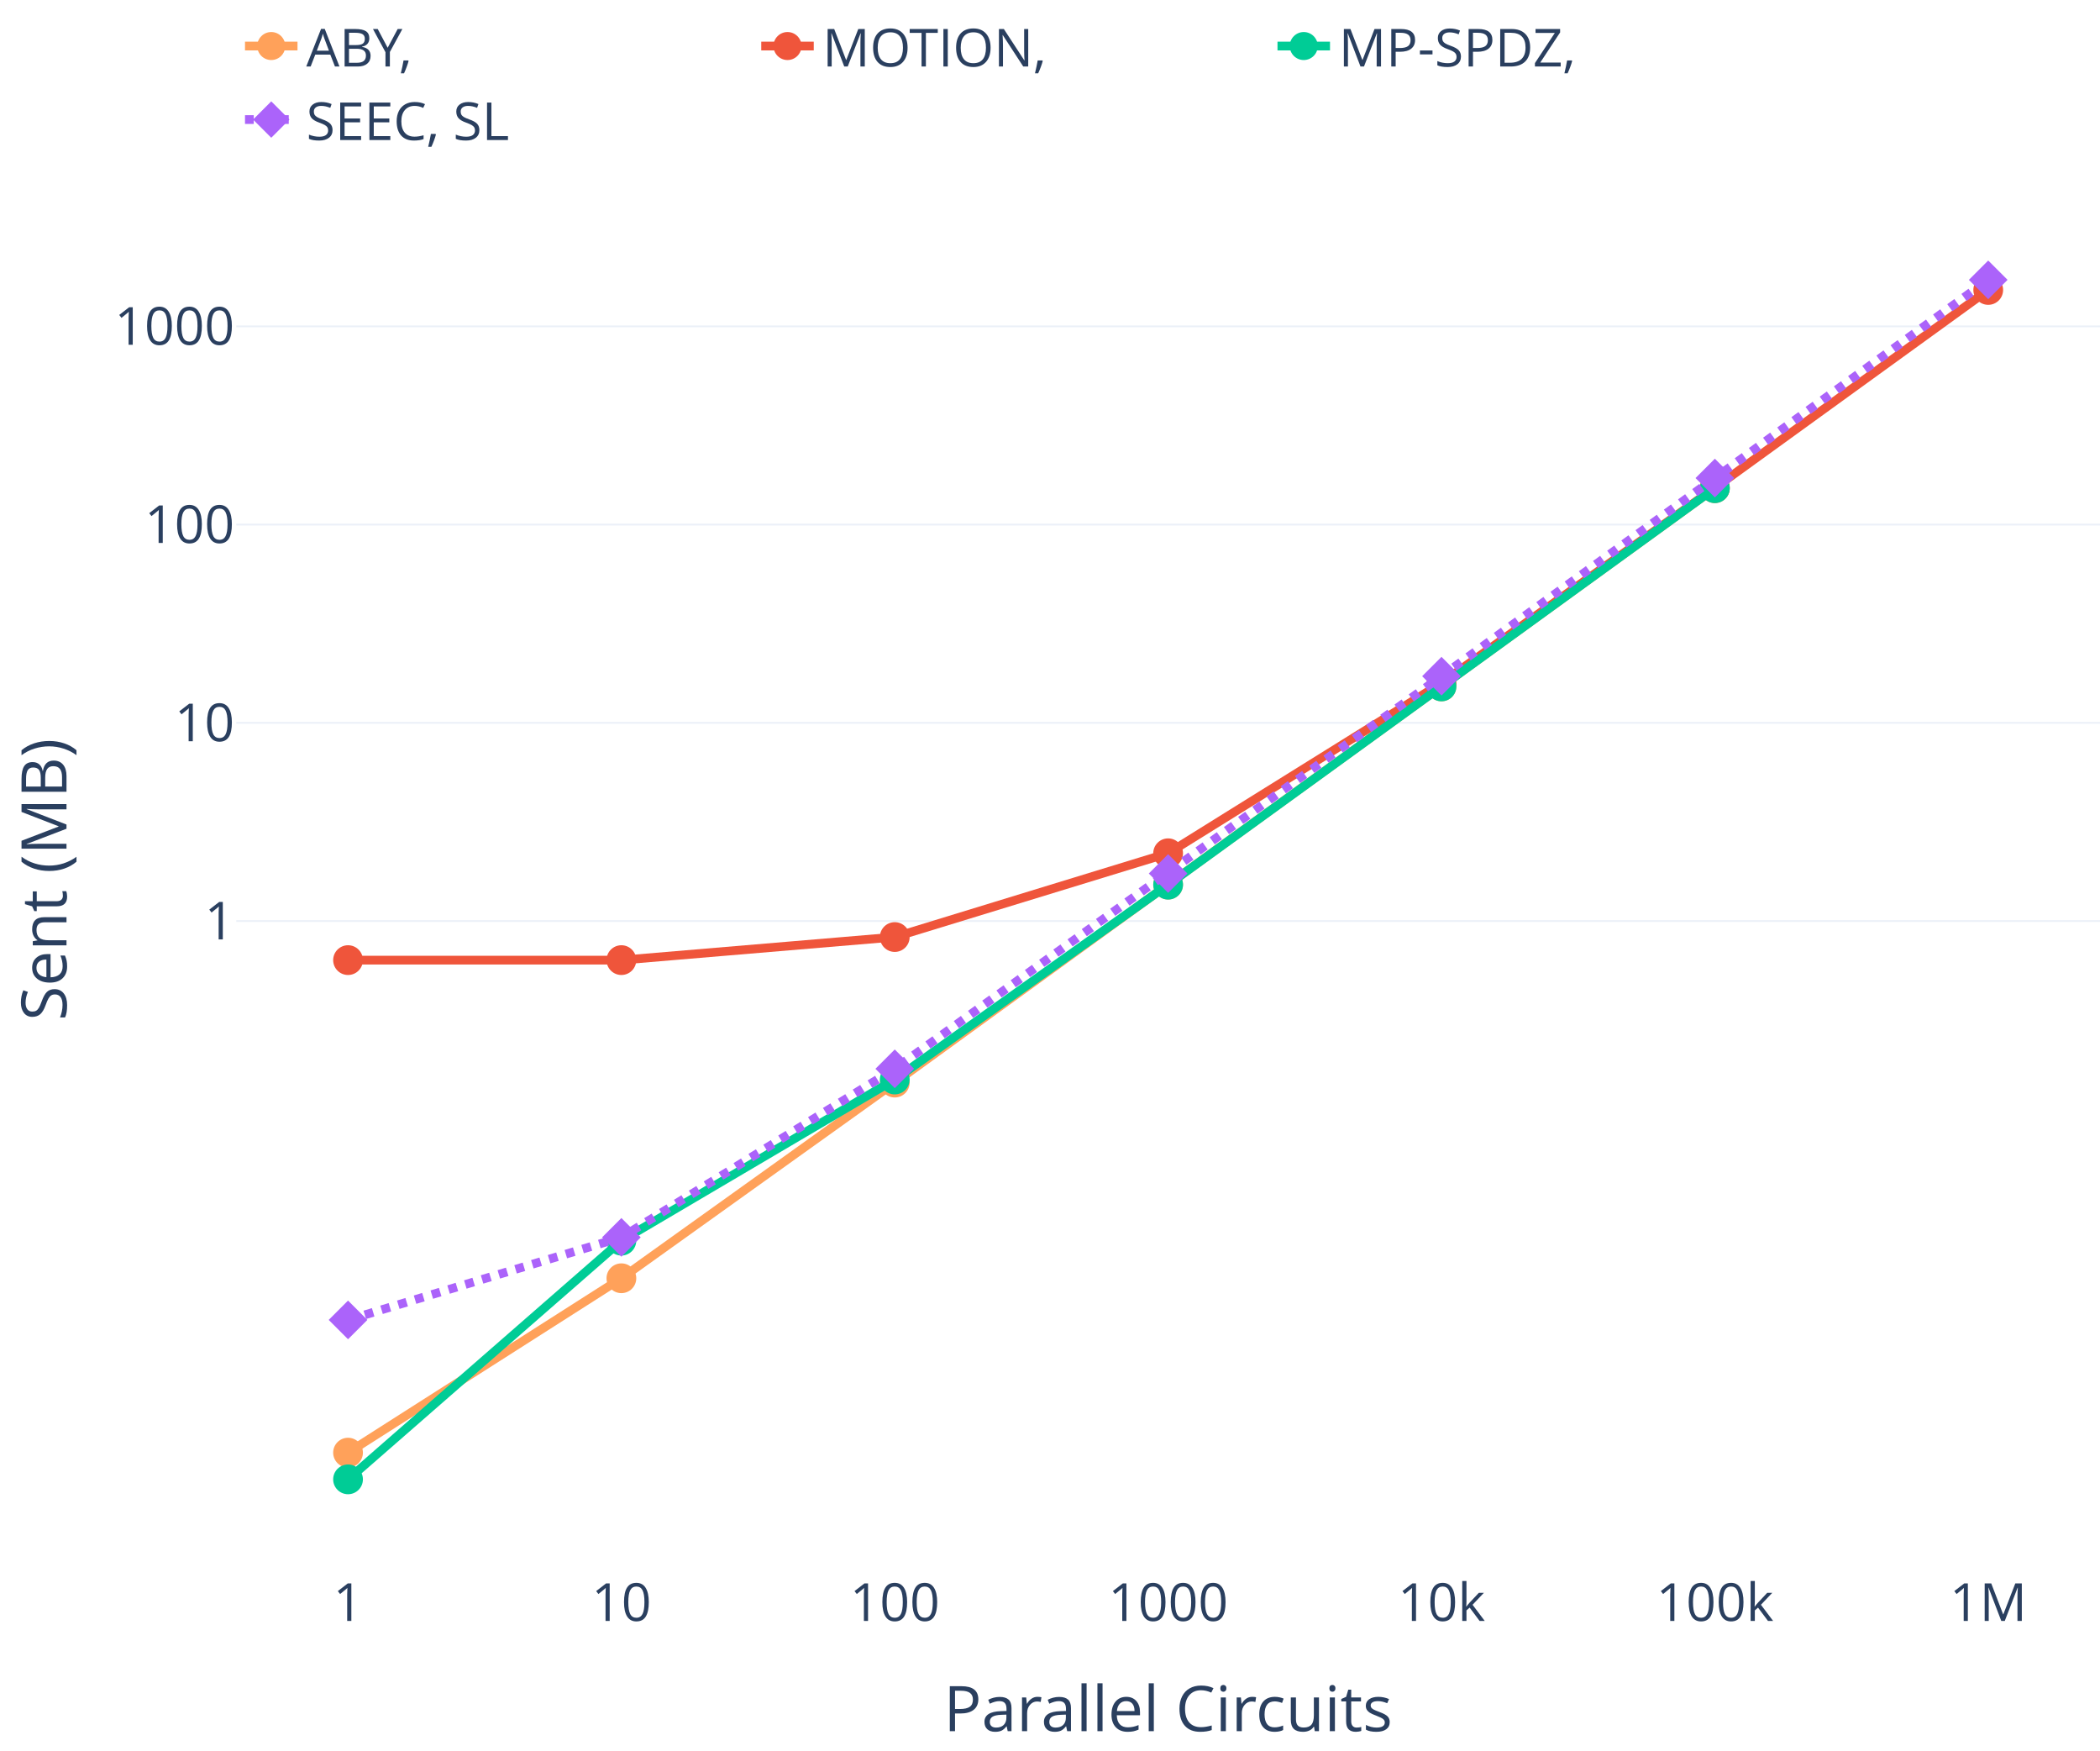
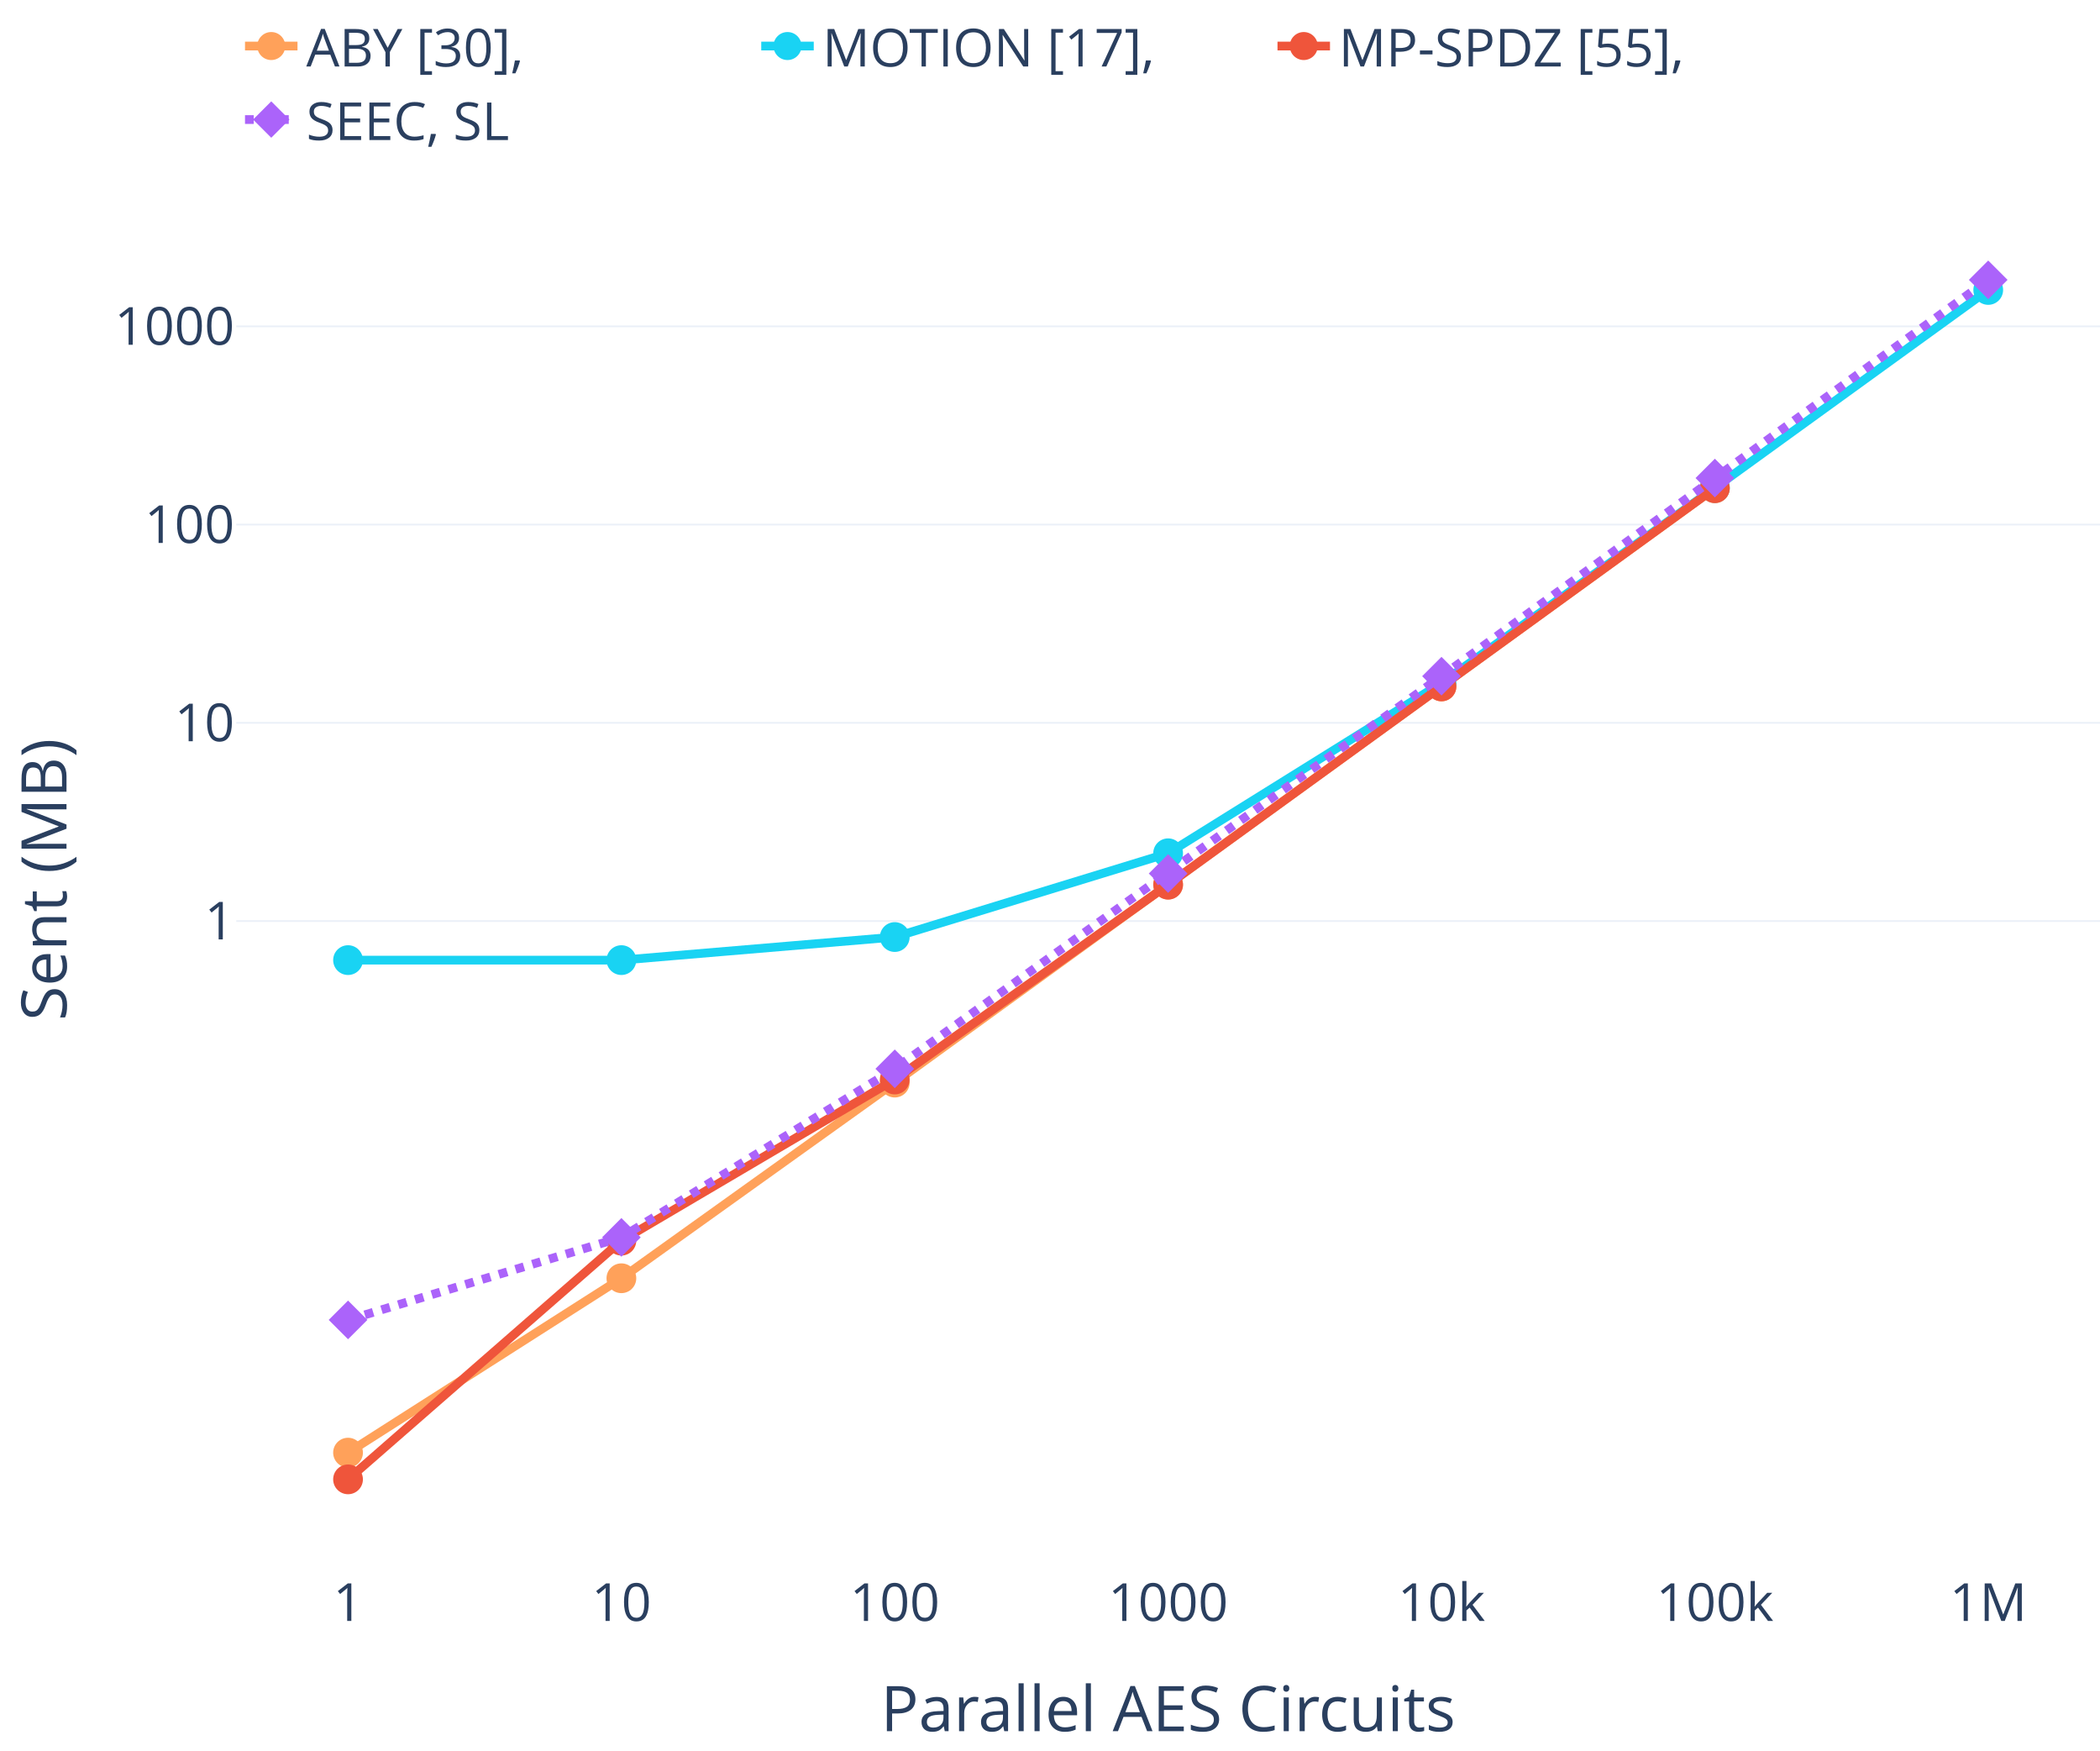
<svg xmlns="http://www.w3.org/2000/svg" class="main-svg" width="1200" height="1000" style="" viewBox="0 0 1200 1000">
  <rect x="0" y="0" width="1200" height="1000" style="fill: rgb(255, 255, 255); fill-opacity: 1;" />
-   <defs id="defs-819d67">
+   <defs id="defs-30bb85">
    <g class="clips">
-       <clipPath id="clip819d67xyplot" class="plotclip">
+       <clipPath id="clip30bb85xyplot" class="plotclip">
        <rect width="1065" height="785" />
      </clipPath>
-       <clipPath class="axesclip" id="clip819d67x">
+       <clipPath class="axesclip" id="clip30bb85x">
        <rect x="135" y="0" width="1065" height="1000" />
      </clipPath>
-       <clipPath class="axesclip" id="clip819d67y">
+       <clipPath class="axesclip" id="clip30bb85y">
        <rect x="0" y="110" width="1200" height="785" />
      </clipPath>
-       <clipPath class="axesclip" id="clip819d67xy">
+       <clipPath class="axesclip" id="clip30bb85xy">
        <rect x="135" y="110" width="1065" height="785" />
      </clipPath>
    </g>
    <g class="gradients" />
    <g class="patterns" />
  </defs>
  <g class="bglayer" />
  <g class="layer-below">
    <g class="imagelayer" />
    <g class="shapelayer" />
  </g>
  <g class="cartesianlayer">
    <g class="subplot xy">
      <g class="layer-subplot">
        <g class="shapelayer" />
        <g class="imagelayer" />
      </g>
      <g class="minor-gridlayer">
        <g class="x" />
        <g class="y" />
      </g>
      <g class="gridlayer">
        <g class="x" />
        <g class="y">
          <path class="ygrid crisp" transform="translate(0,526.18)" d="M135,0h1065" style="stroke: rgb(235, 240, 248); stroke-opacity: 1; stroke-width: 1px;" />
          <path class="ygrid crisp" transform="translate(0,412.94)" d="M135,0h1065" style="stroke: rgb(235, 240, 248); stroke-opacity: 1; stroke-width: 1px;" />
          <path class="ygrid crisp" transform="translate(0,299.69)" d="M135,0h1065" style="stroke: rgb(235, 240, 248); stroke-opacity: 1; stroke-width: 1px;" />
          <path class="ygrid crisp" transform="translate(0,186.45)" d="M135,0h1065" style="stroke: rgb(235, 240, 248); stroke-opacity: 1; stroke-width: 1px;" />
        </g>
      </g>
      <g class="zerolinelayer" />
      <path class="xlines-below" />
      <path class="ylines-below" />
      <g class="overlines-below" />
      <g class="xaxislayer-below" />
      <g class="yaxislayer-below" />
      <g class="overaxes-below" />
-       <g class="plot" transform="translate(135,110)" clip-path="url(#clip819d67xyplot)">
+       <g class="plot" transform="translate(135,110)" clip-path="url(#clip30bb85xyplot)">
        <g class="scatterlayer mlayer">
-           <g class="trace scatter traceef10b8" style="stroke-miterlimit: 2; opacity: 1;">
+           <g class="trace scatter trace38b446" style="stroke-miterlimit: 2; opacity: 1;">
            <g class="fills" />
            <g class="errorbars" />
            <g class="lines">
              <path class="js-line" d="M63.88,719.87L220.08,620.25L376.29,508.47L844.92,168.91" style="vector-effect: none; fill: none; stroke: rgb(255, 161, 90); stroke-opacity: 1; stroke-width: 5px; opacity: 1;" />
            </g>
            <g class="points">
              <path class="point" transform="translate(63.88,719.87)" d="M8.5,0A8.5,8.5 0 1,1 0,-8.5A8.5,8.5 0 0,1 8.5,0Z" style="opacity: 1; stroke-width: 0px; fill: rgb(255, 161, 90); fill-opacity: 1;" />
              <path class="point" transform="translate(220.08,620.25)" d="M8.5,0A8.5,8.5 0 1,1 0,-8.5A8.5,8.5 0 0,1 8.5,0Z" style="opacity: 1; stroke-width: 0px; fill: rgb(255, 161, 90); fill-opacity: 1;" />
              <path class="point" transform="translate(376.29,508.47)" d="M8.5,0A8.5,8.5 0 1,1 0,-8.5A8.5,8.5 0 0,1 8.5,0Z" style="opacity: 1; stroke-width: 0px; fill: rgb(255, 161, 90); fill-opacity: 1;" />
              <path class="point" transform="translate(532.5,395.38)" d="M8.5,0A8.5,8.5 0 1,1 0,-8.5A8.5,8.5 0 0,1 8.5,0Z" style="opacity: 1; stroke-width: 0px; fill: rgb(255, 161, 90); fill-opacity: 1;" />
              <path class="point" transform="translate(688.71,282.15)" d="M8.5,0A8.5,8.5 0 1,1 0,-8.5A8.5,8.5 0 0,1 8.5,0Z" style="opacity: 1; stroke-width: 0px; fill: rgb(255, 161, 90); fill-opacity: 1;" />
              <path class="point" transform="translate(844.92,168.91)" d="M8.5,0A8.5,8.5 0 1,1 0,-8.5A8.5,8.5 0 0,1 8.5,0Z" style="opacity: 1; stroke-width: 0px; fill: rgb(255, 161, 90); fill-opacity: 1;" />
            </g>
            <g class="text" />
          </g>
-           <g class="trace scatter trace2966c9" style="stroke-miterlimit: 2; opacity: 1;">
-             <g class="fills" />
-             <g class="errorbars" />
-             <g class="lines">
-               <path class="js-line" d="M63.88,438.5L220.08,438.5L376.29,425.32L532.5,377.46L688.71,280.22L844.92,168.72L1001.13,55.65" style="vector-effect: none; fill: none; stroke: rgb(239, 85, 59); stroke-opacity: 1; stroke-width: 5px; opacity: 1;" />
-             </g>
-             <g class="points">
-               <path class="point" transform="translate(63.88,438.5)" d="M8.5,0A8.5,8.5 0 1,1 0,-8.5A8.5,8.5 0 0,1 8.5,0Z" style="opacity: 1; stroke-width: 0px; fill: rgb(239, 85, 59); fill-opacity: 1;" />
-               <path class="point" transform="translate(220.08,438.5)" d="M8.5,0A8.5,8.5 0 1,1 0,-8.5A8.5,8.5 0 0,1 8.5,0Z" style="opacity: 1; stroke-width: 0px; fill: rgb(239, 85, 59); fill-opacity: 1;" />
-               <path class="point" transform="translate(376.29,425.32)" d="M8.5,0A8.5,8.5 0 1,1 0,-8.5A8.5,8.5 0 0,1 8.5,0Z" style="opacity: 1; stroke-width: 0px; fill: rgb(239, 85, 59); fill-opacity: 1;" />
-               <path class="point" transform="translate(532.5,377.46)" d="M8.5,0A8.5,8.5 0 1,1 0,-8.5A8.5,8.5 0 0,1 8.5,0Z" style="opacity: 1; stroke-width: 0px; fill: rgb(239, 85, 59); fill-opacity: 1;" />
-               <path class="point" transform="translate(688.71,280.22)" d="M8.5,0A8.5,8.5 0 1,1 0,-8.5A8.5,8.5 0 0,1 8.5,0Z" style="opacity: 1; stroke-width: 0px; fill: rgb(239, 85, 59); fill-opacity: 1;" />
-               <path class="point" transform="translate(844.92,168.72)" d="M8.5,0A8.5,8.5 0 1,1 0,-8.5A8.5,8.5 0 0,1 8.5,0Z" style="opacity: 1; stroke-width: 0px; fill: rgb(239, 85, 59); fill-opacity: 1;" />
-               <path class="point" transform="translate(1001.13,55.65)" d="M8.5,0A8.5,8.5 0 1,1 0,-8.5A8.5,8.5 0 0,1 8.5,0Z" style="opacity: 1; stroke-width: 0px; fill: rgb(239, 85, 59); fill-opacity: 1;" />
-             </g>
-             <g class="text" />
-           </g>
-           <g class="trace scatter trace757bea" style="stroke-miterlimit: 2; opacity: 1;">
-             <g class="fills" />
-             <g class="errorbars" />
-             <g class="lines">
-               <path class="js-line" d="M63.88,735.13L220.08,598.77L376.29,506.71L532.5,395.4L688.71,282.15L844.92,168.91" style="vector-effect: none; fill: none; stroke: rgb(0, 204, 150); stroke-opacity: 1; stroke-width: 5px; opacity: 1;" />
-             </g>
-             <g class="points">
-               <path class="point" transform="translate(63.88,735.13)" d="M8.5,0A8.5,8.5 0 1,1 0,-8.5A8.5,8.5 0 0,1 8.5,0Z" style="opacity: 1; stroke-width: 0px; fill: rgb(0, 204, 150); fill-opacity: 1;" />
-               <path class="point" transform="translate(220.08,598.77)" d="M8.5,0A8.5,8.5 0 1,1 0,-8.5A8.5,8.5 0 0,1 8.5,0Z" style="opacity: 1; stroke-width: 0px; fill: rgb(0, 204, 150); fill-opacity: 1;" />
-               <path class="point" transform="translate(376.29,506.71)" d="M8.5,0A8.5,8.5 0 1,1 0,-8.5A8.5,8.5 0 0,1 8.5,0Z" style="opacity: 1; stroke-width: 0px; fill: rgb(0, 204, 150); fill-opacity: 1;" />
-               <path class="point" transform="translate(532.5,395.4)" d="M8.5,0A8.5,8.5 0 1,1 0,-8.5A8.5,8.5 0 0,1 8.5,0Z" style="opacity: 1; stroke-width: 0px; fill: rgb(0, 204, 150); fill-opacity: 1;" />
-               <path class="point" transform="translate(688.71,282.15)" d="M8.5,0A8.5,8.5 0 1,1 0,-8.5A8.5,8.5 0 0,1 8.5,0Z" style="opacity: 1; stroke-width: 0px; fill: rgb(0, 204, 150); fill-opacity: 1;" />
-               <path class="point" transform="translate(844.92,168.91)" d="M8.5,0A8.5,8.5 0 1,1 0,-8.5A8.5,8.5 0 0,1 8.5,0Z" style="opacity: 1; stroke-width: 0px; fill: rgb(0, 204, 150); fill-opacity: 1;" />
-             </g>
-             <g class="text" />
-           </g>
-           <g class="trace scatter traced52757" style="stroke-miterlimit: 2; opacity: 1;">
+           <g class="trace scatter traced40a86" style="stroke-miterlimit: 2; opacity: 1;">
+             <g class="fills" />
+             <g class="errorbars" />
+             <g class="lines">
+               <path class="js-line" d="M63.88,438.5L220.08,438.5L376.29,425.32L532.5,377.46L688.71,280.22L844.92,168.72L1001.13,55.65" style="vector-effect: none; fill: none; stroke: rgb(25, 211, 243); stroke-opacity: 1; stroke-width: 5px; opacity: 1;" />
+             </g>
+             <g class="points">
+               <path class="point" transform="translate(63.88,438.5)" d="M8.5,0A8.5,8.5 0 1,1 0,-8.5A8.5,8.5 0 0,1 8.5,0Z" style="opacity: 1; stroke-width: 0px; fill: rgb(25, 211, 243); fill-opacity: 1;" />
+               <path class="point" transform="translate(220.08,438.5)" d="M8.5,0A8.5,8.5 0 1,1 0,-8.5A8.5,8.5 0 0,1 8.5,0Z" style="opacity: 1; stroke-width: 0px; fill: rgb(25, 211, 243); fill-opacity: 1;" />
+               <path class="point" transform="translate(376.29,425.32)" d="M8.5,0A8.5,8.5 0 1,1 0,-8.5A8.5,8.5 0 0,1 8.5,0Z" style="opacity: 1; stroke-width: 0px; fill: rgb(25, 211, 243); fill-opacity: 1;" />
+               <path class="point" transform="translate(532.5,377.46)" d="M8.5,0A8.5,8.5 0 1,1 0,-8.5A8.5,8.5 0 0,1 8.5,0Z" style="opacity: 1; stroke-width: 0px; fill: rgb(25, 211, 243); fill-opacity: 1;" />
+               <path class="point" transform="translate(688.71,280.22)" d="M8.5,0A8.5,8.5 0 1,1 0,-8.5A8.5,8.5 0 0,1 8.5,0Z" style="opacity: 1; stroke-width: 0px; fill: rgb(25, 211, 243); fill-opacity: 1;" />
+               <path class="point" transform="translate(844.92,168.72)" d="M8.5,0A8.5,8.5 0 1,1 0,-8.5A8.5,8.5 0 0,1 8.5,0Z" style="opacity: 1; stroke-width: 0px; fill: rgb(25, 211, 243); fill-opacity: 1;" />
+               <path class="point" transform="translate(1001.13,55.65)" d="M8.5,0A8.5,8.5 0 1,1 0,-8.5A8.5,8.5 0 0,1 8.5,0Z" style="opacity: 1; stroke-width: 0px; fill: rgb(25, 211, 243); fill-opacity: 1;" />
+             </g>
+             <g class="text" />
+           </g>
+           <g class="trace scatter tracee94e18" style="stroke-miterlimit: 2; opacity: 1;">
+             <g class="fills" />
+             <g class="errorbars" />
+             <g class="lines">
+               <path class="js-line" d="M63.88,735.13L220.08,598.77L376.29,506.71L532.5,395.4L688.71,282.15L844.92,168.91" style="vector-effect: none; fill: none; stroke: rgb(239, 85, 59); stroke-opacity: 1; stroke-width: 5px; opacity: 1;" />
+             </g>
+             <g class="points">
+               <path class="point" transform="translate(63.88,735.13)" d="M8.5,0A8.5,8.5 0 1,1 0,-8.5A8.5,8.5 0 0,1 8.5,0Z" style="opacity: 1; stroke-width: 0px; fill: rgb(239, 85, 59); fill-opacity: 1;" />
+               <path class="point" transform="translate(220.08,598.77)" d="M8.5,0A8.5,8.5 0 1,1 0,-8.5A8.5,8.5 0 0,1 8.5,0Z" style="opacity: 1; stroke-width: 0px; fill: rgb(239, 85, 59); fill-opacity: 1;" />
+               <path class="point" transform="translate(376.29,506.71)" d="M8.5,0A8.5,8.5 0 1,1 0,-8.5A8.5,8.5 0 0,1 8.5,0Z" style="opacity: 1; stroke-width: 0px; fill: rgb(239, 85, 59); fill-opacity: 1;" />
+               <path class="point" transform="translate(532.5,395.4)" d="M8.5,0A8.5,8.5 0 1,1 0,-8.5A8.5,8.5 0 0,1 8.5,0Z" style="opacity: 1; stroke-width: 0px; fill: rgb(239, 85, 59); fill-opacity: 1;" />
+               <path class="point" transform="translate(688.71,282.15)" d="M8.5,0A8.5,8.5 0 1,1 0,-8.5A8.5,8.5 0 0,1 8.5,0Z" style="opacity: 1; stroke-width: 0px; fill: rgb(239, 85, 59); fill-opacity: 1;" />
+               <path class="point" transform="translate(844.92,168.91)" d="M8.5,0A8.5,8.5 0 1,1 0,-8.5A8.5,8.5 0 0,1 8.5,0Z" style="opacity: 1; stroke-width: 0px; fill: rgb(239, 85, 59); fill-opacity: 1;" />
+             </g>
+             <g class="text" />
+           </g>
+           <g class="trace scatter trace0a25b8" style="stroke-miterlimit: 2; opacity: 1;">
            <g class="fills" />
            <g class="errorbars" />
            <g class="lines">
              <path class="js-line" d="M63.88,644.04L220.08,596.89L376.29,500.59L688.71,276.3L844.92,163.11L1001.13,49.88" style="vector-effect: none; fill: none; stroke: rgb(171, 99, 250); stroke-opacity: 1; stroke-dasharray: 5px, 5px; stroke-width: 5px; opacity: 1;" />
            </g>
            <g class="points">
              <path class="point" transform="translate(63.88,644.04)" d="M11.05,0L0,11.05L-11.05,0L0,-11.05Z" style="opacity: 1; stroke-width: 0px; fill: rgb(171, 99, 250); fill-opacity: 1;" />
              <path class="point" transform="translate(220.08,596.89)" d="M11.05,0L0,11.05L-11.05,0L0,-11.05Z" style="opacity: 1; stroke-width: 0px; fill: rgb(171, 99, 250); fill-opacity: 1;" />
              <path class="point" transform="translate(376.29,500.59)" d="M11.05,0L0,11.05L-11.05,0L0,-11.05Z" style="opacity: 1; stroke-width: 0px; fill: rgb(171, 99, 250); fill-opacity: 1;" />
              <path class="point" transform="translate(532.5,389.03)" d="M11.05,0L0,11.05L-11.05,0L0,-11.05Z" style="opacity: 1; stroke-width: 0px; fill: rgb(171, 99, 250); fill-opacity: 1;" />
              <path class="point" transform="translate(688.71,276.3)" d="M11.05,0L0,11.05L-11.05,0L0,-11.05Z" style="opacity: 1; stroke-width: 0px; fill: rgb(171, 99, 250); fill-opacity: 1;" />
              <path class="point" transform="translate(844.92,163.11)" d="M11.05,0L0,11.05L-11.05,0L0,-11.05Z" style="opacity: 1; stroke-width: 0px; fill: rgb(171, 99, 250); fill-opacity: 1;" />
              <path class="point" transform="translate(1001.13,49.88)" d="M11.05,0L0,11.05L-11.05,0L0,-11.05Z" style="opacity: 1; stroke-width: 0px; fill: rgb(171, 99, 250); fill-opacity: 1;" />
            </g>
            <g class="text" />
          </g>
        </g>
      </g>
      <g class="overplot" />
      <path class="xlines-above crisp" d="M0,0" style="fill: none;" />
      <path class="ylines-above crisp" d="M0,0" style="fill: none;" />
      <g class="overlines-above" />
      <g class="xaxislayer-above">
        <g class="xtick">
          <text text-anchor="middle" x="0" y="926" transform="translate(198.88,0)" style="font-family: 'Open Sans', verdana, arial, sans-serif; font-size: 30px; fill: rgb(42, 63, 95); fill-opacity: 1; white-space: pre; opacity: 1;">1</text>
        </g>
        <g class="xtick">
          <text text-anchor="middle" x="0" y="926" style="font-family: 'Open Sans', verdana, arial, sans-serif; font-size: 30px; fill: rgb(42, 63, 95); fill-opacity: 1; white-space: pre; opacity: 1;" transform="translate(355.08,0)">10</text>
        </g>
        <g class="xtick">
          <text text-anchor="middle" x="0" y="926" style="font-family: 'Open Sans', verdana, arial, sans-serif; font-size: 30px; fill: rgb(42, 63, 95); fill-opacity: 1; white-space: pre; opacity: 1;" transform="translate(511.29,0)">100</text>
        </g>
        <g class="xtick">
          <text text-anchor="middle" x="0" y="926" style="font-family: 'Open Sans', verdana, arial, sans-serif; font-size: 30px; fill: rgb(42, 63, 95); fill-opacity: 1; white-space: pre; opacity: 1;" transform="translate(667.5,0)">1000</text>
        </g>
        <g class="xtick">
          <text text-anchor="middle" x="0" y="926" style="font-family: 'Open Sans', verdana, arial, sans-serif; font-size: 30px; fill: rgb(42, 63, 95); fill-opacity: 1; white-space: pre; opacity: 1;" transform="translate(823.71,0)">10k</text>
        </g>
        <g class="xtick">
          <text text-anchor="middle" x="0" y="926" style="font-family: 'Open Sans', verdana, arial, sans-serif; font-size: 30px; fill: rgb(42, 63, 95); fill-opacity: 1; white-space: pre; opacity: 1;" transform="translate(979.92,0)">100k</text>
        </g>
        <g class="xtick">
          <text text-anchor="middle" x="0" y="926" style="font-family: 'Open Sans', verdana, arial, sans-serif; font-size: 30px; fill: rgb(42, 63, 95); fill-opacity: 1; white-space: pre; opacity: 1;" transform="translate(1136.13,0)">1M</text>
        </g>
      </g>
      <g class="yaxislayer-above">
        <g class="ytick">
          <text text-anchor="end" x="134" y="10.5" transform="translate(0,526.18)" style="font-family: 'Open Sans', verdana, arial, sans-serif; font-size: 30px; fill: rgb(42, 63, 95); fill-opacity: 1; white-space: pre; opacity: 1;">1</text>
        </g>
        <g class="ytick">
          <text text-anchor="end" x="134" y="10.5" style="font-family: 'Open Sans', verdana, arial, sans-serif; font-size: 30px; fill: rgb(42, 63, 95); fill-opacity: 1; white-space: pre; opacity: 1;" transform="translate(0,412.94)">10</text>
        </g>
        <g class="ytick">
          <text text-anchor="end" x="134" y="10.5" style="font-family: 'Open Sans', verdana, arial, sans-serif; font-size: 30px; fill: rgb(42, 63, 95); fill-opacity: 1; white-space: pre; opacity: 1;" transform="translate(0,299.69)">100</text>
        </g>
        <g class="ytick">
          <text text-anchor="end" x="134" y="10.5" style="font-family: 'Open Sans', verdana, arial, sans-serif; font-size: 30px; fill: rgb(42, 63, 95); fill-opacity: 1; white-space: pre; opacity: 1;" transform="translate(0,186.45)">1000</text>
        </g>
      </g>
      <g class="overaxes-above" />
    </g>
  </g>
  <g class="polarlayer" />
  <g class="smithlayer" />
  <g class="ternarylayer" />
  <g class="geolayer" />
  <g class="funnelarealayer" />
  <g class="pielayer" />
  <g class="iciclelayer" />
  <g class="treemaplayer" />
  <g class="sunburstlayer" />
  <g class="glimages" />
-   <defs id="topdefs-819d67">
+   <defs id="topdefs-30bb85">
    <g class="clips" />
-     <clipPath id="legend819d67">
+     <clipPath id="legend30bb85">
      <rect width="885" height="94" x="0" y="0" />
    </clipPath>
  </defs>
  <g class="layer-above">
    <g class="imagelayer" />
    <g class="shapelayer" />
  </g>
  <g class="infolayer">
    <g class="legend" pointer-events="all" transform="translate(135,0.3)">
      <rect class="bg" shape-rendering="crispEdges" width="885" height="94" x="0" y="0" style="stroke: rgb(68, 68, 68); stroke-opacity: 1; fill: rgb(255, 255, 255); fill-opacity: 1; stroke-width: 0px;" />
-       <g class="scrollbox" transform="" clip-path="url(#legend819d67)">
+       <g class="scrollbox" transform="" clip-path="url(#legend30bb85)">
        <g class="groups" transform="">
          <g class="traces" transform="translate(0,26)" style="opacity: 1;">
-             <text class="legendtext" text-anchor="start" x="40" y="11.7" style="font-family: 'Open Sans', verdana, arial, sans-serif; font-size: 30px; fill: rgb(42, 63, 95); fill-opacity: 1; white-space: pre;">ABY, </text>
+             <text class="legendtext" text-anchor="start" x="40" y="11.7" style="font-family: 'Open Sans', verdana, arial, sans-serif; font-size: 30px; fill: rgb(42, 63, 95); fill-opacity: 1; white-space: pre;">ABY [30], </text>
            <g class="layers" style="opacity: 1;">
              <g class="legendfill" />
              <g class="legendlines">
                <path class="js-line" d="M5,0h30" style="fill: none; stroke: rgb(255, 161, 90); stroke-opacity: 1; stroke-width: 5px;" />
              </g>
              <g class="legendsymbols">
                <g class="legendpoints">
                  <path class="scatterpts" transform="translate(20,0)" d="M8,0A8,8 0 1,1 0,-8A8,8 0 0,1 8,0Z" style="opacity: 1; stroke-width: 0px; fill: rgb(255, 161, 90); fill-opacity: 1;" />
                </g>
              </g>
            </g>
            <rect class="legendtoggle" x="0" y="-21" width="292.5" height="42" style="fill: rgb(0, 0, 0); fill-opacity: 0;" />
          </g>
        </g>
        <g class="groups" transform="translate(295,0)">
          <g class="traces" transform="translate(0,26)" style="opacity: 1;">
-             <text class="legendtext" text-anchor="start" x="40" y="11.7" style="font-family: 'Open Sans', verdana, arial, sans-serif; font-size: 30px; fill: rgb(42, 63, 95); fill-opacity: 1; white-space: pre;">MOTION, </text>
+             <text class="legendtext" text-anchor="start" x="40" y="11.7" style="font-family: 'Open Sans', verdana, arial, sans-serif; font-size: 30px; fill: rgb(42, 63, 95); fill-opacity: 1; white-space: pre;">MOTION [17], </text>
+             <g class="layers" style="opacity: 1;">
+               <g class="legendfill" />
+               <g class="legendlines">
+                 <path class="js-line" d="M5,0h30" style="fill: none; stroke: rgb(25, 211, 243); stroke-opacity: 1; stroke-width: 5px;" />
+               </g>
+               <g class="legendsymbols">
+                 <g class="legendpoints">
+                   <path class="scatterpts" transform="translate(20,0)" d="M8,0A8,8 0 1,1 0,-8A8,8 0 0,1 8,0Z" style="opacity: 1; stroke-width: 0px; fill: rgb(25, 211, 243); fill-opacity: 1;" />
+                 </g>
+               </g>
+             </g>
+             <rect class="legendtoggle" x="0" y="-21" width="292.5" height="42" style="fill: rgb(0, 0, 0); fill-opacity: 0;" />
+           </g>
+         </g>
+         <g class="groups" transform="translate(590,0)">
+           <g class="traces" transform="translate(0,26)" style="opacity: 1;">
+             <text class="legendtext" text-anchor="start" x="40" y="11.7" style="font-family: 'Open Sans', verdana, arial, sans-serif; font-size: 30px; fill: rgb(42, 63, 95); fill-opacity: 1; white-space: pre;">MP-SPDZ [55], </text>
            <g class="layers" style="opacity: 1;">
              <g class="legendfill" />
              <g class="legendlines">
                <path class="js-line" d="M5,0h30" style="fill: none; stroke: rgb(239, 85, 59); stroke-opacity: 1; stroke-width: 5px;" />
              </g>
              <g class="legendsymbols">
                <g class="legendpoints">
                  <path class="scatterpts" transform="translate(20,0)" d="M8,0A8,8 0 1,1 0,-8A8,8 0 0,1 8,0Z" style="opacity: 1; stroke-width: 0px; fill: rgb(239, 85, 59); fill-opacity: 1;" />
-                 </g>
-               </g>
-             </g>
-             <rect class="legendtoggle" x="0" y="-21" width="292.5" height="42" style="fill: rgb(0, 0, 0); fill-opacity: 0;" />
-           </g>
-         </g>
-         <g class="groups" transform="translate(590,0)">
-           <g class="traces" transform="translate(0,26)" style="opacity: 1;">
-             <text class="legendtext" text-anchor="start" x="40" y="11.7" style="font-family: 'Open Sans', verdana, arial, sans-serif; font-size: 30px; fill: rgb(42, 63, 95); fill-opacity: 1; white-space: pre;">MP-SPDZ, </text>
-             <g class="layers" style="opacity: 1;">
-               <g class="legendfill" />
-               <g class="legendlines">
-                 <path class="js-line" d="M5,0h30" style="fill: none; stroke: rgb(0, 204, 150); stroke-opacity: 1; stroke-width: 5px;" />
-               </g>
-               <g class="legendsymbols">
-                 <g class="legendpoints">
-                   <path class="scatterpts" transform="translate(20,0)" d="M8,0A8,8 0 1,1 0,-8A8,8 0 0,1 8,0Z" style="opacity: 1; stroke-width: 0px; fill: rgb(0, 204, 150); fill-opacity: 1;" />
                </g>
              </g>
            </g>
            <rect class="legendtoggle" x="0" y="-21" width="292.5" height="42" style="fill: rgb(0, 0, 0); fill-opacity: 0;" />
          </g>
        </g>
        <g class="groups" transform="translate(0,42)">
          <g class="traces" transform="translate(0,26)" style="opacity: 1;">
            <text class="legendtext" text-anchor="start" x="40" y="11.7" style="font-family: 'Open Sans', verdana, arial, sans-serif; font-size: 30px; fill: rgb(42, 63, 95); fill-opacity: 1; white-space: pre;">SEEC, SL</text>
            <g class="layers" style="opacity: 1;">
              <g class="legendfill" />
              <g class="legendlines">
                <path class="js-line" d="M5,0h30" style="fill: none; stroke: rgb(171, 99, 250); stroke-opacity: 1; stroke-dasharray: 5px, 5px; stroke-width: 5px;" />
              </g>
              <g class="legendsymbols">
                <g class="legendpoints">
                  <path class="scatterpts" transform="translate(20,0)" d="M10.4,0L0,10.4L-10.4,0L0,-10.4Z" style="opacity: 1; stroke-width: 0px; fill: rgb(171, 99, 250); fill-opacity: 1;" />
                </g>
              </g>
            </g>
            <rect class="legendtoggle" x="0" y="-21" width="292.5" height="42" style="fill: rgb(0, 0, 0); fill-opacity: 0;" />
          </g>
        </g>
      </g>
      <rect class="scrollbar" rx="20" ry="3" width="0" height="0" x="0" y="0" style="fill: rgb(128, 139, 164); fill-opacity: 1;" />
    </g>
    <g class="g-gtitle" />
    <g class="g-xtitle" transform="translate(0,-10.7)">
-       <text class="xtitle" x="667.5" y="999.7" text-anchor="middle" style="font-family: 'Open Sans', verdana, arial, sans-serif; font-size: 36px; fill: rgb(42, 63, 95); opacity: 1; font-weight: normal; white-space: pre;">Parallel Circuits</text>
+       <text class="xtitle" x="667.5" y="999.7" text-anchor="middle" style="font-family: 'Open Sans', verdana, arial, sans-serif; font-size: 36px; fill: rgb(42, 63, 95); opacity: 1; font-weight: normal; white-space: pre;">Parallel AES Circuits</text>
    </g>
    <g class="g-ytitle" transform="translate(37.3252,0)">
      <text class="ytitle" transform="rotate(-90,0.675,502.5)" x="0.675" y="502.5" text-anchor="middle" style="font-family: 'Open Sans', verdana, arial, sans-serif; font-size: 36px; fill: rgb(42, 63, 95); opacity: 1; font-weight: normal; white-space: pre;">Sent (MB)</text>
    </g>
  </g>
</svg>
